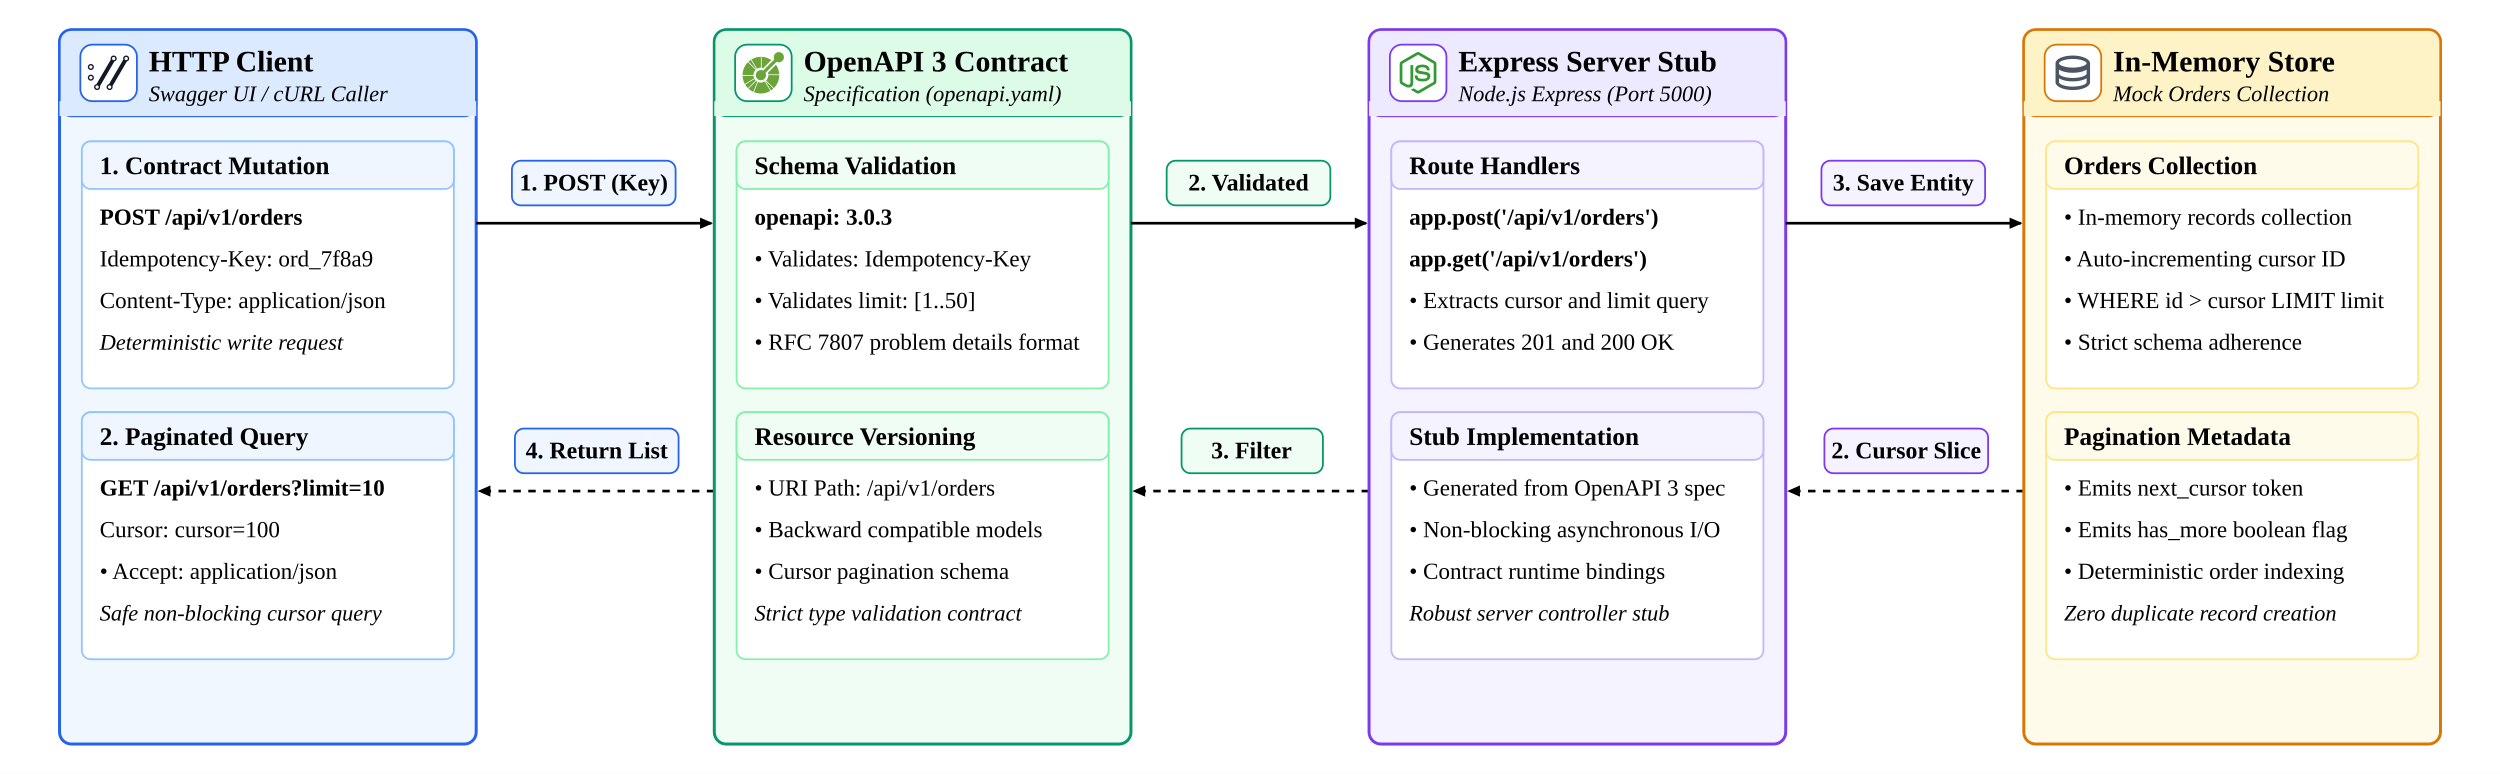
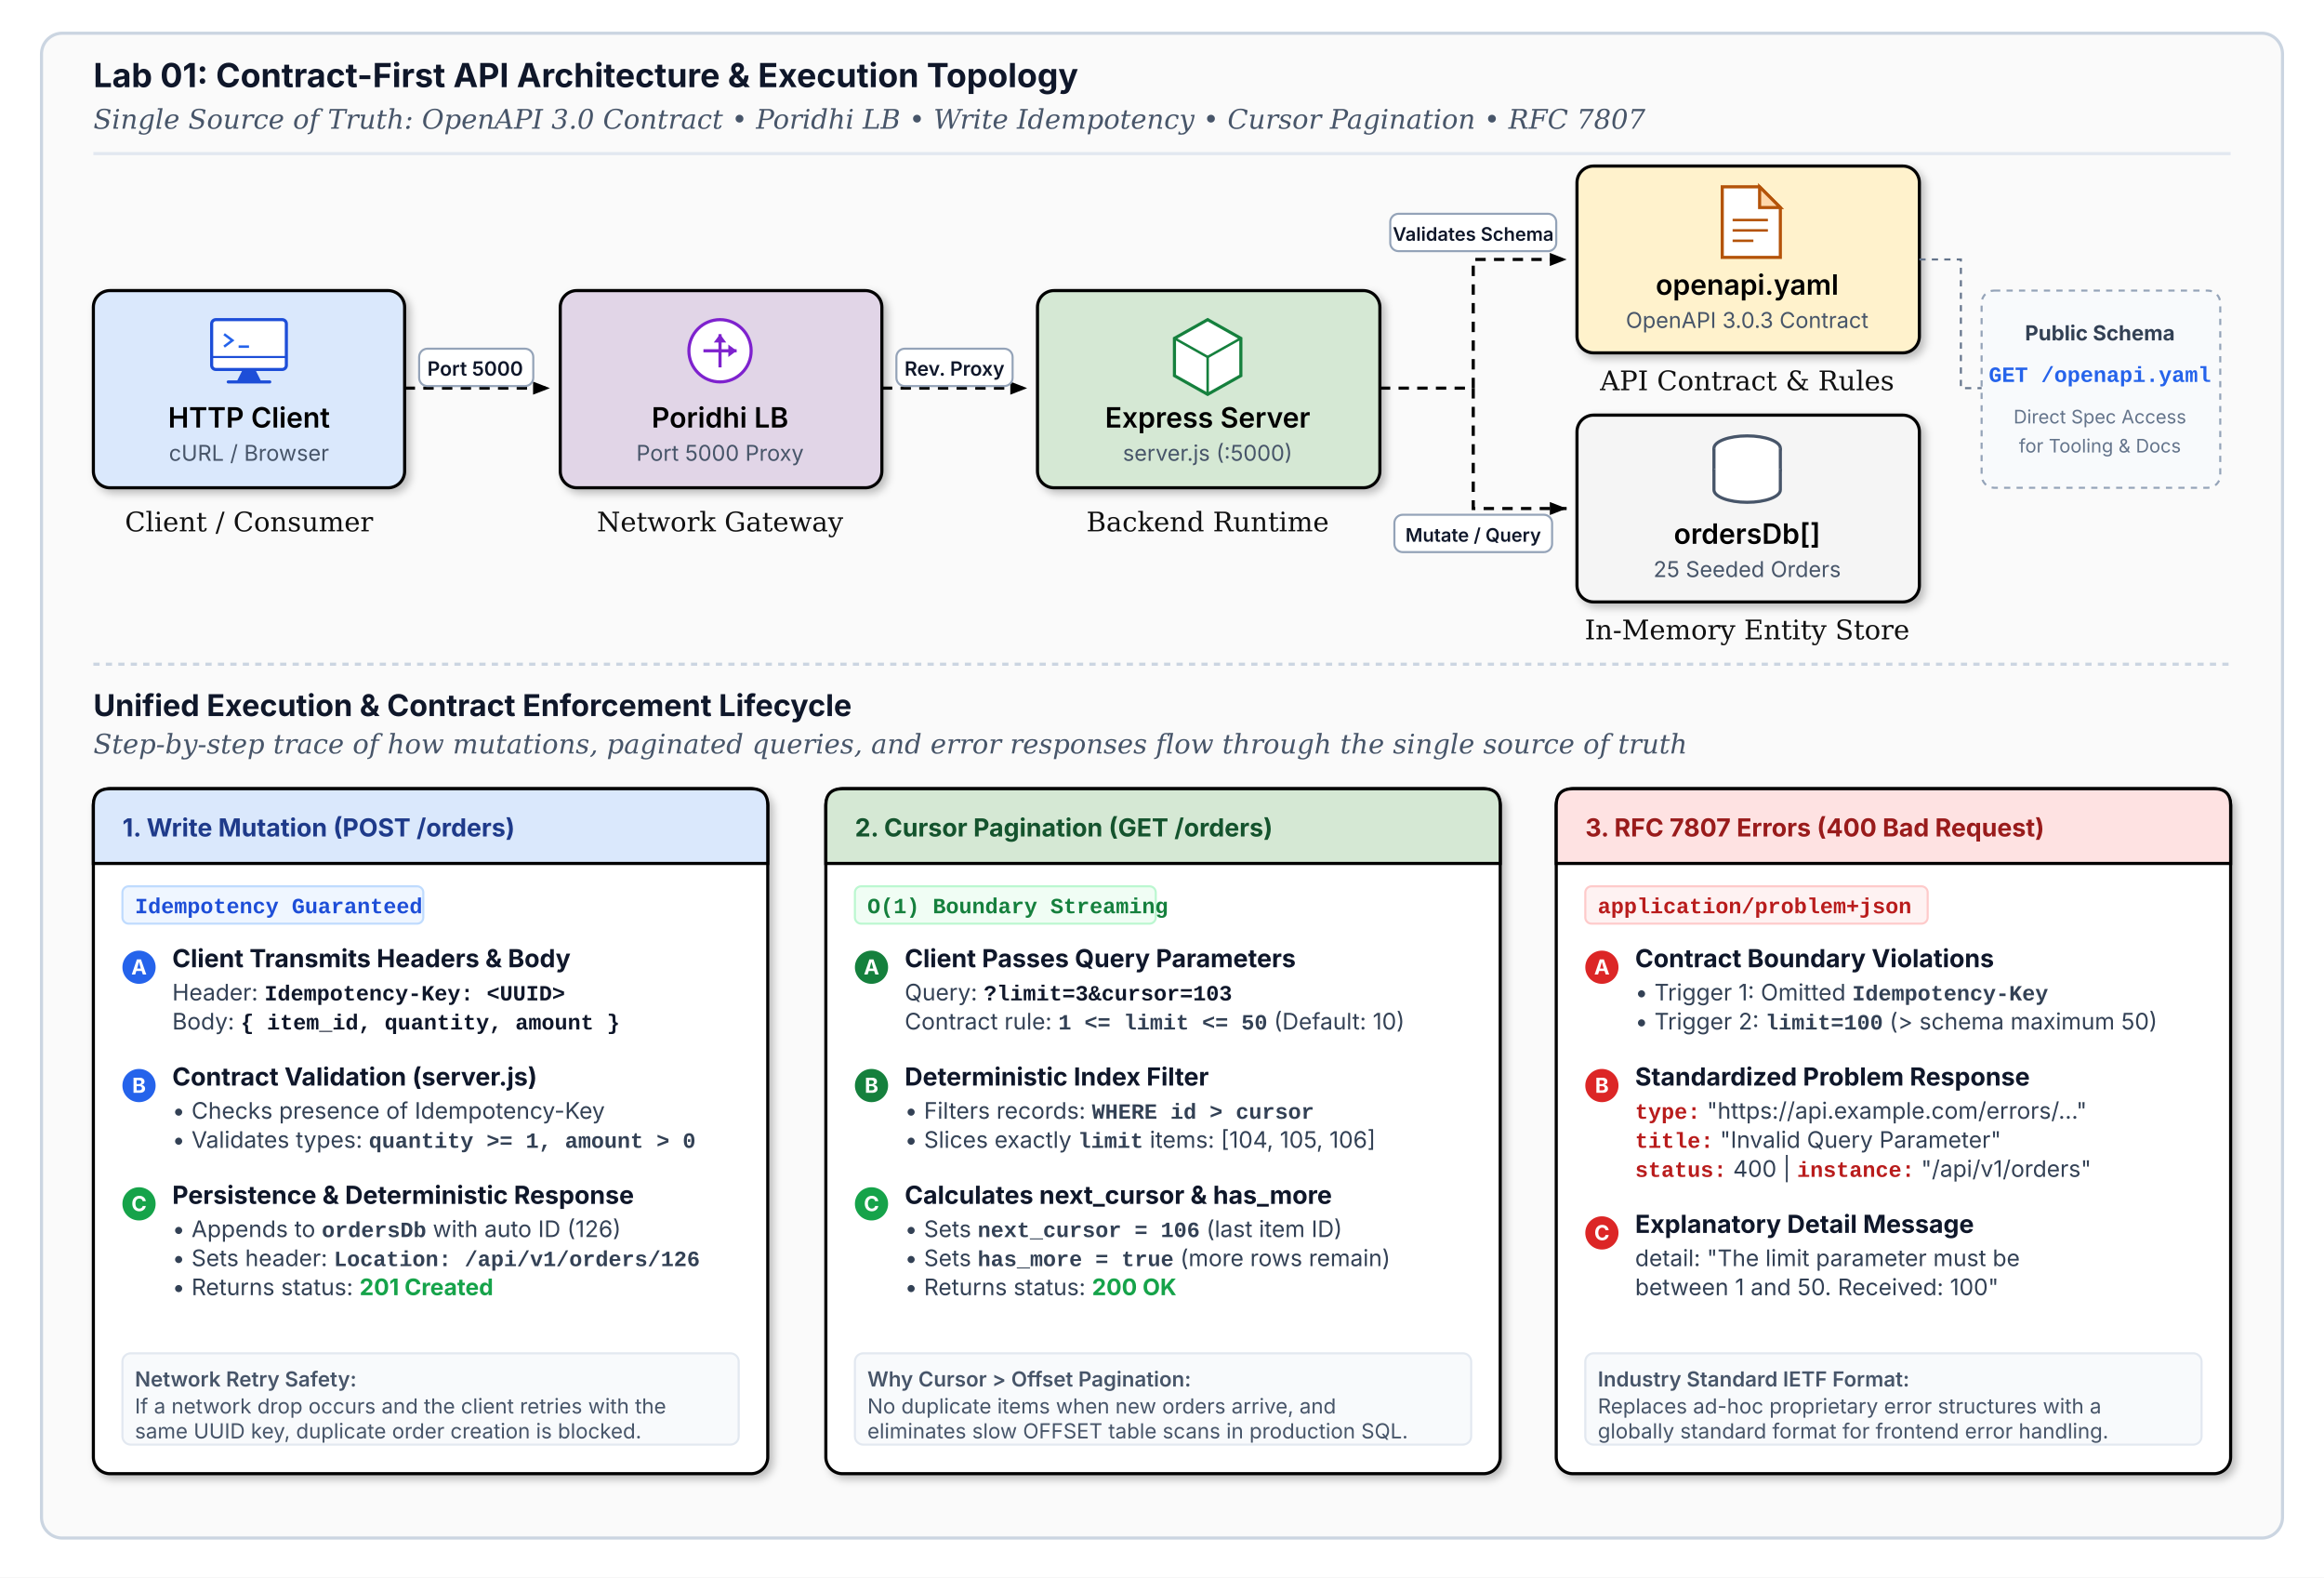
- <svg xmlns="http://www.w3.org/2000/svg" viewBox="0 0 1680 520" width="1680" height="520">
+ <svg xmlns="http://www.w3.org/2000/svg" viewBox="0 0 1120 760" width="1120" height="760">
  <defs>
+     <filter id="dropShadow" x="-12%" y="-12%" width="135%" height="145%">
+       <feDropShadow dx="2" dy="2" stdDeviation="2" flood-color="#000000" flood-opacity="0.25" />
+     </filter>
+     <marker id="arrow" viewBox="0 0 10 10" refX="9" refY="5" markerWidth="6" markerHeight="6" orient="auto-start-reverse">
+       <path d="M 0 1.5 L 9 5 L 0 8.5 z" fill="#000000" />
+     </marker>
    <style>
-       text {
-         font-family: "Times New Roman", Times, "Liberation Serif", serif;
+       .card-title {
+         font-family: "Inter", "DejaVu Sans", Arial, sans-serif;
+         font-size: 13.5px;
+         font-weight: 600;
        fill: #000000;
-       }
-       .title-text {
-         font-size: 20px;
-         font-weight: bold;
-         fill: #000000;
-       }
-       .subtitle-text {
-         font-size: 15px;
+         text-anchor: middle;
+       }
+       .card-sub {
+         font-family: "Georgia", "DejaVu Serif", serif;
+         font-size: 13px;
+         fill: #111111;
+         text-anchor: middle;
+       }
+       .sec-title {
+         font-family: "Inter", "DejaVu Sans", Arial, sans-serif;
+         font-size: 14.5px;
+         font-weight: 700;
+         fill: #0f172a;
+       }
+       .flow-title {
+         font-family: "Inter", "DejaVu Sans", Arial, sans-serif;
+         font-size: 12px;
+         font-weight: 700;
+         fill: #0f172a;
+       }
+       .flow-text {
+         font-family: "Inter", "DejaVu Sans", Arial, sans-serif;
+         font-size: 11px;
+         fill: #334155;
+       }
+       .code-badge {
+         font-family: "Courier New", Courier, "DejaVu Sans Mono", monospace;
+         font-size: 10.5px;
+         font-weight: 600;
+       }
+       .note-text {
+         font-family: "Inter", "DejaVu Sans", Arial, sans-serif;
+         font-size: 10px;
+         fill: #475569;
+       }
+       .banner-title {
+         font-family: "Inter", "DejaVu Sans", Arial, sans-serif;
+         font-size: 16px;
+         font-weight: 700;
+         fill: #0f172a;
+       }
+       .banner-sub {
+         font-family: "Georgia", "DejaVu Serif", serif;
+         font-size: 13px;
+         fill: #475569;
        font-style: italic;
-         fill: #000000;
-       }
-       .section-heading {
-         font-size: 17px;
-         font-weight: bold;
-         fill: #000000;
-       }
-       .code-font {
-         font-family: "Times New Roman", Times, "Liberation Serif", serif;
-         font-size: 15.5px;
-         fill: #000000;
-       }
-       .body-text {
-         font-size: 15.5px;
-         fill: #000000;
-       }
-       .arrow-label {
-         font-size: 16px;
-         font-weight: bold;
-         fill: #000000;
-       }
-       .arrow-sub {
-         font-size: 14.5px;
-         font-style: italic;
-         fill: #000000;
-       }
-       .flow-step-title {
-         font-size: 16.5px;
-         font-weight: bold;
-         fill: #000000;
-       }
-       .flow-step-sub {
-         font-size: 14.5px;
-         font-style: italic;
-         fill: #000000;
      }
    </style>
-     <marker id="arr-black" viewBox="0 0 10 10" refX="7" refY="5" markerWidth="6" markerHeight="6" orient="auto-start-reverse">
-       <path d="M 0 1.5 L 8 5 L 0 8.5 z" fill="#000000" />
-     </marker>
  </defs>
  <rect width="100%" height="100%" fill="#ffffff" />
-   <g transform="translate(40, 20)">
-     <rect width="280" height="480" rx="8" fill="#f0f7ff" stroke="#2563eb" stroke-width="2" />
-     <rect width="280" height="58" rx="8" fill="#dbeafe" stroke="#2563eb" stroke-width="1.5" />
-     <rect y="48" width="280" height="10" fill="#dbeafe" />
-     <rect x="14" y="10" width="38" height="38" rx="8" fill="#ffffff" stroke="#2563eb" stroke-width="1.2" />
-     <g transform="translate(19, 15) scale(1.16)">
-       <path d="M.803 14.817c0-.534.433-.967.967-.967.533 0 .967.432.967.967 0 .533-.433.966-.967.966-.533 0-.967-.432-.967-.966m2.736 0c0-.196-.053-.376-.112-.552-.234-.702-.876-1.217-1.657-1.217-.125 0-.234.046-.352.071C.615 13.287 0 13.965 0 14.817c0 .976.792 1.769 1.77 1.769.977 0 1.769-.793 1.769-1.769m-1.769-7.149c.533 0 .967.433.967.967 0 .533-.433.967-.967.967-.534 0-.967-.433-.967-.967 0-.533.432-.967.967-.967m0 2.736c.977 0 1.769-.792 1.769-1.769 0-.196-.053-.376-.112-.552-.234-.702-.877-1.217-1.657-1.217-.125 0-.234.046-.352.072C.615 7.104 0 7.782 0 8.634c0 .977.792 1.769 1.77 1.769m13.221-5.694c-.534 0-.967-.433-.967-.966a.966.966 0 01.967-.967c.533 0 .966.432.966.967 0 .533-.432.966-.966.966m-9.6 16.513c-.533 0-.967-.433-.967-.967 0-.534.433-.967.967-.967a.966.966 0 01.967.967c0 .533-.432.967-.967.967m9.6-19.249c-.978 0-1.77.792-1.77 1.769 0 .208.052.403.119.588L5.039 18.558c-.803.168-1.418.846-1.418 1.698 0 .977.792 1.769 1.77 1.769.977 0 1.769-.792 1.769-1.769 0-.196-.052-.376-.111-.552l8.343-14.273c.778-.186 1.368-.853 1.368-1.688 0-.977-.793-1.769-1.769-1.769m7.24 2.736c-.534 0-.967-.433-.967-.967a.966.966 0 01.967-.967c.533 0 .967.432.967.967 0 .533-.433.967-.967.967M12.631 21.223c-.534 0-.967-.433-.967-.967a.966.966 0 01.967-.967c.533 0 .966.432.966.967 0 .533-.432.967-.966.967M22.23 1.974c-.977 0-1.769.792-1.769 1.769 0 .208.052.403.119.588l-8.301 14.226c-.802.168-1.417.846-1.417 1.698 0 .977.792 1.769 1.769 1.769.976 0 1.769-.792 1.769-1.769 0-.196-.052-.376-.111-.552l8.343-14.273C23.409 5.245 24 4.578 24 3.743c0-.977-.792-1.769-1.77-1.769" fill="#111827" />
-     </g>
-     <text x="60" y="28" text-anchor="start" class="title-text">HTTP Client</text>
-     <text x="60" y="48" text-anchor="start" class="subtitle-text">Swagger UI / cURL Caller</text>
-     <g transform="translate(15, 75)">
-       <rect width="250" height="166" rx="6" fill="#ffffff" stroke="#93c5fd" stroke-width="1.2" />
-       <rect width="250" height="32" rx="6" fill="#eff6ff" stroke="#93c5fd" stroke-width="1.2" />
-       <text x="12" y="22" class="section-heading">1. Contract Mutation</text>
-       <text x="12" y="56" class="code-font" font-weight="bold">POST /api/v1/orders</text>
-       <text x="12" y="84" class="body-text">Idempotency-Key: ord_7f8a9</text>
-       <text x="12" y="112" class="body-text">Content-Type: application/json</text>
-       <text x="12" y="140" class="subtitle-text">Deterministic write request</text>
-     </g>
-     <g transform="translate(15, 257)">
-       <rect width="250" height="166" rx="6" fill="#ffffff" stroke="#93c5fd" stroke-width="1.2" />
-       <rect width="250" height="32" rx="6" fill="#eff6ff" stroke="#93c5fd" stroke-width="1.2" />
-       <text x="12" y="22" class="section-heading">2. Paginated Query</text>
-       <text x="12" y="56" class="code-font" font-weight="bold">GET /api/v1/orders?limit=10</text>
-       <text x="12" y="84" class="body-text">Cursor: cursor=100</text>
-       <text x="12" y="112" class="body-text">• Accept: application/json</text>
-       <text x="12" y="140" class="subtitle-text">Safe non-blocking cursor query</text>
-     </g>
-   </g>
-   <rect x="344" y="108" width="110" height="30" rx="6" fill="#eff6ff" stroke="#2563eb" stroke-width="1.2" />
-   <text x="399" y="128" text-anchor="middle" class="arrow-label">1. POST (Key)</text>
-   <line x1="320" y1="150" x2="478" y2="150" stroke="#000000" stroke-width="1.8" marker-end="url(#arr-black)" />
-   <rect x="346" y="288" width="110" height="30" rx="6" fill="#eff6ff" stroke="#2563eb" stroke-width="1.2" />
-   <text x="401" y="308" text-anchor="middle" class="arrow-label">4. Return List</text>
-   <line x1="480" y1="330" x2="322" y2="330" stroke="#000000" stroke-width="1.8" stroke-dasharray="5,5" marker-end="url(#arr-black)" />
-   <g transform="translate(480, 20)">
-     <rect width="280" height="480" rx="8" fill="#f0fdf4" stroke="#059669" stroke-width="2" />
-     <rect width="280" height="58" rx="8" fill="#dcfce7" stroke="#059669" stroke-width="1.5" />
-     <rect y="48" width="280" height="10" fill="#dcfce7" />
-     <rect x="14" y="10" width="38" height="38" rx="8" fill="#ffffff" stroke="#059669" stroke-width="1.2" />
-     <g transform="translate(19, 15) scale(1.16)">
-       <path d="M21.039 0a2.959 2.959 0 00-2.65 4.274l-6.447 6.447a2.96 2.96 0 101.335 1.336l6.447-6.447A2.959 2.959 0 1021.04 0zM10.628 2.745c-.072 0-.143.003-.214.004-.072.002-.143.002-.215.005-.447.018-.893.064-1.335.138l-.03.005-.185.033-.105.02a7.718 7.718 0 00-.289.062l-.032.008a10.69 10.69 0 00-2.55.95l-.155.089c-.063.034-.125.07-.187.105-.046.027-.093.051-.14.079H5.19l-.01.005-.036.02v.002l.111.184 3.15 5.23a4.168 4.168 0 01.38-.202 4.294 4.294 0 011.628-.413c.071-.004.143-.008.214-.008zm.428.01v6.333c.325.034.647.103.96.209l4.66-4.66c-.173-.12-.348-.237-.528-.347l-.026-.015c-.056-.035-.112-.067-.168-.1l-.098-.056-.099-.055a12.735 12.735 0 00-.171-.092l-.027-.014a10.628 10.628 0 00-1.425-.617c-.69-.241-1.403-.41-2.128-.505l-.089-.012-.09-.01a6.56 6.56 0 00-.17-.019l-.049-.004-.204-.017a6.44 6.44 0 00-.255-.015c-.031-.003-.062-.003-.093-.004zM4.782 4.498a9.92 9.92 0 00-1.36 1.062l4.461 4.461.018.018c.049-.04.098-.078.149-.116l-.011-.018zm-1.67 1.36c-.05.05-.098.103-.147.154l-.149.155c-.33.357-.63.73-.902 1.118l-.039.056a10.588 10.588 0 00-.216.326 10.6 10.6 0 00-1.65 5.276l-.006.215-.003.214h6.317c0-.072.007-.143.01-.214.005-.072.006-.144.013-.215.081-.822.399-1.625.952-2.3.045-.055.096-.106.144-.16.048-.052.093-.107.144-.158zm16.255 1.464l-4.663 4.663c.106.312.175.634.21.959h6.332l-.004-.094a11.579 11.579 0 00-.032-.456l-.005-.052a13.044 13.044 0 00-.026-.241v-.009l-.033-.24v-.009a10.618 10.618 0 00-.327-1.493l-.003-.01a15.839 15.839 0 00-.07-.228l-.01-.03a14.111 14.111 0 00-.069-.204l-.02-.055a5.65 5.65 0 00-.153-.405 7.84 7.84 0 00-.093-.227 16.67 16.67 0 00-.063-.144l-.037-.081a13.776 13.776 0 00-.08-.171l-.024-.052-.096-.194-.014-.027a11.2 11.2 0 00-.112-.212l-.004-.008a10.615 10.615 0 00-.604-.98zm-4.43 6.05c0 .071-.006.142-.01.214-.003.072-.005.143-.012.214a4.29 4.29 0 01-.952 2.301c-.045.055-.096.107-.144.16-.048.053-.093.108-.144.159l4.467 4.467c.051-.051.099-.104.148-.155.05-.052.1-.103.148-.155.331-.358.633-.733.905-1.122l.032-.046.098-.144.085-.13.04-.063a10.597 10.597 0 001.647-5.272c.003-.071.004-.143.006-.214.001-.071.004-.143.004-.214zM.01 13.8l.004.093.01.179.005.076.017.206.005.046c.007.076.015.153.024.228l.003.022a9.605 9.605 0 00.033.248c.072.505.182 1.005.327 1.497l.002.006c.022.077.047.154.071.23l.004.014.005.014a15.737 15.737 0 00.153.439l.03.08.059.148a7.702 7.702 0 00.093.228l.062.14.038.084.078.169.027.054a10.677 10.677 0 00.225.441l.025.043 5.408-3.258.02-.012a4.314 4.314 0 01-.395-1.414h-.025zm.505 2.846l-.206.058.002.005zm6.425-1.052l-5.415 3.262c.083.139.17.273.259.406l.008.014.004.005.008.014h.001c.007.012.014.022.022.032l.001.002v.001a10.634 10.634 0 00.298.417l.006.008a9.963 9.963 0 00.29.368l.033.04c.043.052.086.103.13.153l.057.065.112.127.064.069.029.031.083.09.035.035c.049.051.098.103.149.153L7.58 16.42a3.86 3.86 0 01-.285-.321 4.422 4.422 0 01-.356-.505zm6.416 1.111c-.05.04-.1.079-.15.116l.011.018 3.257 5.407c.151-.099.3-.2.446-.307.315-.232.62-.484.914-.756l-4.46-4.46zm-5.457.003l-.015.015-4.46 4.46a8.966 8.966 0 00.195.176c.022.02.043.04.065.058l.152.13a10.622 10.622 0 00.215.174l.023.017.191.148.008.005c.268.2.547.389.834.564l.03.018.164.097.101.057a5.458 5.458 0 00.27.148c.008.004.016.01.025.013.162.085.327.164.493.24l.158-.385 2.243-5.448.009-.02a4.328 4.328 0 01-.701-.467zm4.951.353c-.061.037-.124.07-.187.104a4.318 4.318 0 01-3.271.336c-.069-.02-.135-.047-.203-.071-.067-.024-.136-.044-.202-.072l-2.242 5.444-.088.213-.075.183v.001l.017.007a.137.137 0 00.019.007l.005.003c.052.021.106.04.159.06.067.027.133.053.2.077l.102.04c.702.247 1.43.42 2.168.518l.087.012.09.01.172.019a7.173 7.173 0 00.252.022c.023.001.048.001.071.003l.184.011.112.005a7.06 7.06 0 00.358.007h.05a10.667 10.667 0 001.793-.15l.185-.034.105-.02.109-.023.18-.04.032-.008a10.684 10.684 0 002.55-.95c.052-.028.104-.06.156-.089.063-.034.125-.07.187-.105.043-.024.087-.047.13-.073h.001l.002-.002.002-.001.002-.001.007-.004.042-.025-.11-.183-.11-.184zm3.262 5.414l-.042.025.042-.024zm-.05.029zm-.005.004h-.002z" fill="#6ba539" />
-     </g>
-     <text x="60" y="28" text-anchor="start" class="title-text">OpenAPI 3 Contract</text>
-     <text x="60" y="48" text-anchor="start" class="subtitle-text">Specification (openapi.yaml)</text>
-     <g transform="translate(15, 75)">
-       <rect width="250" height="166" rx="6" fill="#ffffff" stroke="#86efac" stroke-width="1.2" />
-       <rect width="250" height="32" rx="6" fill="#f0fdf4" stroke="#86efac" stroke-width="1.2" />
-       <text x="12" y="22" class="section-heading">Schema Validation</text>
-       <text x="12" y="56" class="code-font" font-weight="bold">openapi: 3.0.3</text>
-       <text x="12" y="84" class="body-text">• Validates: Idempotency-Key</text>
-       <text x="12" y="112" class="body-text">• Validates limit: [1..50]</text>
-       <text x="12" y="140" class="body-text">• RFC 7807 problem details format</text>
-     </g>
-     <g transform="translate(15, 257)">
-       <rect width="250" height="166" rx="6" fill="#ffffff" stroke="#86efac" stroke-width="1.2" />
-       <rect width="250" height="32" rx="6" fill="#f0fdf4" stroke="#86efac" stroke-width="1.2" />
-       <text x="12" y="22" class="section-heading">Resource Versioning</text>
-       <text x="12" y="56" class="body-text">• URI Path: /api/v1/orders</text>
-       <text x="12" y="84" class="body-text">• Backward compatible models</text>
-       <text x="12" y="112" class="body-text">• Cursor pagination schema</text>
-       <text x="12" y="140" class="subtitle-text">Strict type validation contract</text>
-     </g>
-   </g>
-   <rect x="784" y="108" width="110" height="30" rx="6" fill="#f0fdf4" stroke="#059669" stroke-width="1.2" />
-   <text x="839" y="128" text-anchor="middle" class="arrow-label">2. Validated</text>
-   <line x1="760" y1="150" x2="918" y2="150" stroke="#000000" stroke-width="1.8" marker-end="url(#arr-black)" />
-   <rect x="794" y="288" width="95" height="30" rx="6" fill="#f0fdf4" stroke="#059669" stroke-width="1.2" />
-   <text x="841" y="308" text-anchor="middle" class="arrow-label">3. Filter</text>
-   <line x1="920" y1="330" x2="762" y2="330" stroke="#000000" stroke-width="1.8" stroke-dasharray="5,5" marker-end="url(#arr-black)" />
-   <g transform="translate(920, 20)">
-     <rect width="280" height="480" rx="8" fill="#f5f3ff" stroke="#7c3aed" stroke-width="2" />
-     <rect width="280" height="58" rx="8" fill="#ede9fe" stroke="#7c3aed" stroke-width="1.5" />
-     <rect y="48" width="280" height="10" fill="#ede9fe" />
-     <rect x="14" y="10" width="38" height="38" rx="8" fill="#ffffff" stroke="#7c3aed" stroke-width="1.2" />
-     <g transform="translate(19, 15) scale(1.16)">
-       <path d="M11.998,24c-0.321,0-0.641-0.084-0.922-0.247l-2.936-1.737c-0.438-0.245-0.224-0.332-0.08-0.383 c0.585-0.203,0.703-0.25,1.328-0.604c0.065-0.037,0.151-0.023,0.218,0.017l2.256,1.339c0.082,0.045,0.197,0.045,0.272,0l8.795-5.076 c0.082-0.047,0.134-0.141,0.134-0.238V6.921c0-0.099-0.053-0.192-0.137-0.242l-8.791-5.072c-0.081-0.047-0.189-0.047-0.271,0 L3.075,6.68C2.99,6.729,2.936,6.825,2.936,6.921v10.15c0,0.097,0.054,0.189,0.139,0.235l2.409,1.392 c1.307,0.654,2.108-0.116,2.108-0.89V7.787c0-0.142,0.114-0.253,0.256-0.253h1.115c0.139,0,0.255,0.112,0.255,0.253v10.021 c0,1.745-0.95,2.745-2.604,2.745c-0.508,0-0.909,0-2.026-0.551L2.28,18.675c-0.57-0.329-0.922-0.945-0.922-1.604V6.921 c0-0.659,0.353-1.275,0.922-1.603l8.795-5.082c0.557-0.315,1.296-0.315,1.848,0l8.794,5.082c0.57,0.329,0.924,0.944,0.924,1.603 v10.15c0,0.659-0.354,1.273-0.924,1.604l-8.794,5.078C12.643,23.916,12.324,24,11.998,24z M19.099,13.993 c0-1.9-1.284-2.406-3.987-2.763c-2.731-0.361-3.009-0.548-3.009-1.187c0-0.528,0.235-1.233,2.258-1.233 c1.807,0,2.473,0.389,2.747,1.607c0.024,0.115,0.129,0.199,0.247,0.199h1.141c0.071,0,0.138-0.031,0.186-0.081 c0.048-0.054,0.074-0.123,0.067-0.196c-0.177-2.098-1.571-3.076-4.388-3.076c-2.508,0-4.004,1.058-4.004,2.833 c0,1.925,1.488,2.457,3.895,2.695c2.88,0.282,3.103,0.703,3.103,1.269c0,0.983-0.789,1.402-2.642,1.402 c-2.327,0-2.839-0.584-3.011-1.742c-0.02-0.124-0.126-0.215-0.253-0.215h-1.137c-0.141,0-0.254,0.112-0.254,0.253 c0,1.482,0.806,3.248,4.655,3.248C17.501,17.007,19.099,15.91,19.099,13.993z" fill="#339933" />
-     </g>
-     <text x="60" y="28" text-anchor="start" class="title-text">Express Server Stub</text>
-     <text x="60" y="48" text-anchor="start" class="subtitle-text">Node.js Express (Port 5000)</text>
-     <g transform="translate(15, 75)">
-       <rect width="250" height="166" rx="6" fill="#ffffff" stroke="#c4b5fd" stroke-width="1.2" />
-       <rect width="250" height="32" rx="6" fill="#f5f3ff" stroke="#c4b5fd" stroke-width="1.2" />
-       <text x="12" y="22" class="section-heading">Route Handlers</text>
-       <text x="12" y="56" class="code-font" font-weight="bold">app.post('/api/v1/orders')</text>
-       <text x="12" y="84" class="code-font" font-weight="bold">app.get('/api/v1/orders')</text>
-       <text x="12" y="112" class="body-text">• Extracts cursor and limit query</text>
-       <text x="12" y="140" class="body-text">• Generates 201 and 200 OK</text>
-     </g>
-     <g transform="translate(15, 257)">
-       <rect width="250" height="166" rx="6" fill="#ffffff" stroke="#c4b5fd" stroke-width="1.2" />
-       <rect width="250" height="32" rx="6" fill="#f5f3ff" stroke="#c4b5fd" stroke-width="1.2" />
-       <text x="12" y="22" class="section-heading">Stub Implementation</text>
-       <text x="12" y="56" class="body-text">• Generated from OpenAPI 3 spec</text>
-       <text x="12" y="84" class="body-text">• Non-blocking asynchronous I/O</text>
-       <text x="12" y="112" class="body-text">• Contract runtime bindings</text>
-       <text x="12" y="140" class="subtitle-text">Robust server controller stub</text>
-     </g>
-   </g>
-   <rect x="1224" y="108" width="110" height="30" rx="6" fill="#f5f3ff" stroke="#7c3aed" stroke-width="1.2" />
-   <text x="1279" y="128" text-anchor="middle" class="arrow-label">3. Save Entity</text>
-   <line x1="1200" y1="150" x2="1358" y2="150" stroke="#000000" stroke-width="1.8" marker-end="url(#arr-black)" />
-   <rect x="1226" y="288" width="110" height="30" rx="6" fill="#f5f3ff" stroke="#7c3aed" stroke-width="1.2" />
-   <text x="1281" y="308" text-anchor="middle" class="arrow-label">2. Cursor Slice</text>
-   <line x1="1360" y1="330" x2="1202" y2="330" stroke="#000000" stroke-width="1.8" stroke-dasharray="5,5" marker-end="url(#arr-black)" />
-   <g transform="translate(1360, 20)">
-     <rect width="280" height="480" rx="8" fill="#fffbeb" stroke="#d97706" stroke-width="2" />
-     <rect width="280" height="58" rx="8" fill="#fef3c7" stroke="#d97706" stroke-width="1.5" />
-     <rect y="48" width="280" height="10" fill="#fef3c7" />
-     <rect x="14" y="10" width="38" height="38" rx="8" fill="#ffffff" stroke="#d97706" stroke-width="1.2" />
-     <g transform="translate(19, 15) scale(1.16)">
-       <path d="M12 2C6.48 2 2 4.01 2 6.5v11C2 19.99 6.48 22 12 22s10-2.01 10-4.5v-11C22 4.01 17.52 2 12 2zm0 2c4.42 0 8 1.34 8 2.5S16.42 9 12 9 4 7.66 4 6.5 7.58 4 12 4zm8 13.5c0 1.16-3.58 2.5-8 2.5s-8-1.34-8-2.5v-2.32c1.88 1.18 4.79 1.82 8 1.82s6.12-.64 8-1.82v2.32zm0-5c0 1.16-3.58 2.5-8 2.5s-8-1.34-8-2.5v-2.32c1.88 1.18 4.79 1.82 8 1.82s6.12-.64 8-1.82v2.32z" fill="#4b5563" />
-     </g>
-     <text x="60" y="28" text-anchor="start" class="title-text">In-Memory Store</text>
-     <text x="60" y="48" text-anchor="start" class="subtitle-text">Mock Orders Collection</text>
-     <g transform="translate(15, 75)">
-       <rect width="250" height="166" rx="6" fill="#ffffff" stroke="#fde68a" stroke-width="1.2" />
-       <rect width="250" height="32" rx="6" fill="#fffbeb" stroke="#fde68a" stroke-width="1.2" />
-       <text x="12" y="22" class="section-heading">Orders Collection</text>
-       <text x="12" y="56" class="body-text">• In-memory records collection</text>
-       <text x="12" y="84" class="body-text">• Auto-incrementing cursor ID</text>
-       <text x="12" y="112" class="body-text">• WHERE id &gt; cursor LIMIT limit</text>
-       <text x="12" y="140" class="body-text">• Strict schema adherence</text>
-     </g>
-     <g transform="translate(15, 257)">
-       <rect width="250" height="166" rx="6" fill="#ffffff" stroke="#fde68a" stroke-width="1.2" />
-       <rect width="250" height="32" rx="6" fill="#fffbeb" stroke="#fde68a" stroke-width="1.2" />
-       <text x="12" y="22" class="section-heading">Pagination Metadata</text>
-       <text x="12" y="56" class="body-text">• Emits next_cursor token</text>
-       <text x="12" y="84" class="body-text">• Emits has_more boolean flag</text>
-       <text x="12" y="112" class="body-text">• Deterministic order indexing</text>
-       <text x="12" y="140" class="subtitle-text">Zero duplicate record creation</text>
-     </g>
+   <rect x="20" y="16" width="1080" height="725" rx="10" fill="#fafafa" stroke="#cbd5e1" stroke-width="1.5" />
+   <g transform="translate(45, 42)">
+     <text x="0" y="0" class="banner-title">Lab 01: Contract-First API Architecture &amp; Execution Topology</text>
+     <text x="0" y="20" class="banner-sub">Single Source of Truth: OpenAPI 3.0 Contract • Poridhi LB • Write Idempotency • Cursor Pagination • RFC 7807</text>
+   </g>
+   <line x1="45" y1="74" x2="1075" y2="74" stroke="#e2e8f0" stroke-width="1.5" />
+   <g transform="translate(45, 140)">
+     <rect x="0" y="0" width="150" height="95" rx="8" fill="#dae8fc" stroke="#000000" stroke-width="1.5" filter="url(#dropShadow)" />
+     <g transform="translate(57, 12)">
+       <rect x="0" y="2" width="36" height="24" rx="2" fill="#ffffff" stroke="#1d4ed8" stroke-width="1.5" />
+       <line x1="0" y1="20" x2="36" y2="20" stroke="#1d4ed8" stroke-width="1" />
+       <polygon points="15,26 21,26 24,32 12,32" fill="#1d4ed8" />
+       <line x1="8" y1="32" x2="28" y2="32" stroke="#1d4ed8" stroke-width="1.5" stroke-linecap="round" />
+       <polyline points="6,9 10,12 6,15" fill="none" stroke="#2563eb" stroke-width="1.2" />
+       <line x1="13" y1="15" x2="18" y2="15" stroke="#2563eb" stroke-width="1.2" />
+     </g>
+     <text x="75" y="66" class="card-title">HTTP Client</text>
+     <text x="75" y="82" font-family="Inter, sans-serif" font-size="10.5px" fill="#475569" text-anchor="middle">cURL / Browser</text>
+     <text x="75" y="116" class="card-sub">Client / Consumer</text>
+   </g>
+   <path d="M 195 187 L 265 187" fill="none" stroke="#000000" stroke-width="1.5" stroke-dasharray="5,4" marker-end="url(#arrow)" />
+   <rect x="202" y="168" width="55" height="18" rx="4" fill="#ffffff" stroke="#94a3b8" stroke-width="1" />
+   <text x="229" y="181" font-family="Inter, sans-serif" font-size="9.5px" font-weight="600" fill="#0f172a" text-anchor="middle">Port 5000</text>
+   <g transform="translate(270, 140)">
+     <rect x="0" y="0" width="155" height="95" rx="8" fill="#e1d5e7" stroke="#000000" stroke-width="1.5" filter="url(#dropShadow)" />
+     <g transform="translate(57, 12)">
+       <circle cx="20" cy="17" r="15" fill="#ffffff" stroke="#7e22ce" stroke-width="1.5" />
+       <line x1="12" y1="17" x2="28" y2="17" stroke="#7e22ce" stroke-width="1.5" />
+       <polygon points="28,17 24,14 24,20" fill="#7e22ce" />
+       <line x1="20" y1="9" x2="20" y2="25" stroke="#7e22ce" stroke-width="1.5" />
+       <polygon points="20,9 17,13 23,13" fill="#7e22ce" />
+     </g>
+     <text x="77" y="66" class="card-title">Poridhi LB</text>
+     <text x="77" y="82" font-family="Inter, sans-serif" font-size="10.5px" fill="#475569" text-anchor="middle">Port 5000 Proxy</text>
+     <text x="77" y="116" class="card-sub">Network Gateway</text>
+   </g>
+   <path d="M 425 187 L 495 187" fill="none" stroke="#000000" stroke-width="1.5" stroke-dasharray="5,4" marker-end="url(#arrow)" />
+   <rect x="432" y="168" width="56" height="18" rx="4" fill="#ffffff" stroke="#94a3b8" stroke-width="1" />
+   <text x="460" y="181" font-family="Inter, sans-serif" font-size="9.5px" font-weight="600" fill="#0f172a" text-anchor="middle">Rev. Proxy</text>
+   <g transform="translate(500, 140)">
+     <rect x="0" y="0" width="165" height="95" rx="8" fill="#d5e8d4" stroke="#000000" stroke-width="1.5" filter="url(#dropShadow)" />
+     <g transform="translate(62, 12)">
+       <polygon points="20,2 36,11 36,29 20,38 4,29 4,11" fill="#ffffff" stroke="#15803d" stroke-width="1.5" />
+       <line x1="20" y1="20" x2="20" y2="38" stroke="#15803d" stroke-width="1.2" />
+       <line x1="20" y1="20" x2="36" y2="11" stroke="#15803d" stroke-width="1.2" />
+       <line x1="20" y1="20" x2="4" y2="11" stroke="#15803d" stroke-width="1.2" />
+     </g>
+     <text x="82" y="66" class="card-title">Express Server</text>
+     <text x="82" y="82" font-family="Inter, sans-serif" font-size="10.5px" fill="#475569" text-anchor="middle">server.js (:5000)</text>
+     <text x="82" y="116" class="card-sub">Backend Runtime</text>
+   </g>
+   <path d="M 665 187 L 710 187" fill="none" stroke="#000000" stroke-width="1.5" stroke-dasharray="5,4" />
+   <path d="M 710 187 L 710 125 L 755 125" fill="none" stroke="#000000" stroke-width="1.5" stroke-dasharray="5,4" marker-end="url(#arrow)" />
+   <rect x="670" y="103" width="80" height="18" rx="4" fill="#ffffff" stroke="#94a3b8" stroke-width="1" />
+   <text x="710" y="116" font-family="Inter, sans-serif" font-size="9px" font-weight="600" fill="#0f172a" text-anchor="middle">Validates Schema</text>
+   <path d="M 710 187 L 710 245 L 755 245" fill="none" stroke="#000000" stroke-width="1.5" stroke-dasharray="5,4" marker-end="url(#arrow)" />
+   <rect x="672" y="248" width="76" height="18" rx="4" fill="#ffffff" stroke="#94a3b8" stroke-width="1" />
+   <text x="710" y="261" font-family="Inter, sans-serif" font-size="9px" font-weight="600" fill="#0f172a" text-anchor="middle">Mutate / Query</text>
+   <g transform="translate(760, 80)">
+     <rect x="0" y="0" width="165" height="90" rx="8" fill="#fff2cc" stroke="#000000" stroke-width="1.5" filter="url(#dropShadow)" />
+     <g transform="translate(65, 8)">
+       <polygon points="5,2 23,2 33,12 33,36 5,36" fill="#ffffff" stroke="#b45309" stroke-width="1.5" />
+       <polygon points="23,2 23,12 33,12" fill="#fed7aa" stroke="#b45309" stroke-width="1.5" />
+       <line x1="10" y1="18" x2="27" y2="18" stroke="#b45309" stroke-width="1.2" />
+       <line x1="10" y1="23" x2="27" y2="23" stroke="#b45309" stroke-width="1.2" />
+       <line x1="10" y1="28" x2="20" y2="28" stroke="#b45309" stroke-width="1.2" />
+     </g>
+     <text x="82" y="62" class="card-title">openapi.yaml</text>
+     <text x="82" y="78" font-family="Inter, sans-serif" font-size="10.5px" fill="#475569" text-anchor="middle">OpenAPI 3.0.3 Contract</text>
+     <text x="82" y="108" class="card-sub">API Contract &amp; Rules</text>
+   </g>
+   <g transform="translate(760, 200)">
+     <rect x="0" y="0" width="165" height="90" rx="8" fill="#f5f5f5" stroke="#000000" stroke-width="1.5" filter="url(#dropShadow)" />
+     <g transform="translate(64, 8)">
+       <ellipse cx="18" cy="8" rx="16" ry="6" fill="#ffffff" stroke="#475569" stroke-width="1.5" />
+       <path d="M 2 8 L 2 18 A 16 6 0 0 0 34 18 L 34 8" fill="#ffffff" stroke="#475569" stroke-width="1.5" />
+       <path d="M 2 18 L 2 28 A 16 6 0 0 0 34 28 L 34 18" fill="#ffffff" stroke="#475569" stroke-width="1.5" />
+     </g>
+     <text x="82" y="62" class="card-title">ordersDb[]</text>
+     <text x="82" y="78" font-family="Inter, sans-serif" font-size="10.5px" fill="#475569" text-anchor="middle">25 Seeded Orders</text>
+     <text x="82" y="108" class="card-sub">In-Memory Entity Store</text>
+   </g>
+   <g transform="translate(955, 140)">
+     <rect x="0" y="0" width="115" height="95" rx="6" fill="#f8fafc" stroke="#94a3b8" stroke-width="1" stroke-dasharray="3,3" />
+     <text x="57" y="24" font-family="Inter, sans-serif" font-size="10px" font-weight="700" fill="#334155" text-anchor="middle">Public Schema</text>
+     <text x="57" y="44" class="code-badge" fill="#2563eb" text-anchor="middle">GET /openapi.yaml</text>
+     <text x="57" y="64" font-family="Inter, sans-serif" font-size="9px" fill="#64748b" text-anchor="middle">Direct Spec Access</text>
+     <text x="57" y="78" font-family="Inter, sans-serif" font-size="9px" fill="#64748b" text-anchor="middle">for Tooling &amp; Docs</text>
+   </g>
+   <path d="M 925 125 L 945 125 L 945 187 L 955 187" fill="none" stroke="#64748b" stroke-width="1" stroke-dasharray="3,3" />
+   <line x1="45" y1="320" x2="1075" y2="320" stroke="#cbd5e1" stroke-width="1.5" stroke-dasharray="3,3" />
+   <g transform="translate(45, 345)">
+     <text x="0" y="0" class="sec-title">Unified Execution &amp; Contract Enforcement Lifecycle</text>
+     <text x="0" y="18" class="banner-sub">Step-by-step trace of how mutations, paginated queries, and error responses flow through the single source of truth</text>
+   </g>
+   <g transform="translate(45, 380)">
+     <rect x="0" y="0" width="325" height="330" rx="8" fill="#ffffff" stroke="#000000" stroke-width="1.5" filter="url(#dropShadow)" />
+     <path d="M 0 8 Q 0 0 8 0 L 317 0 Q 325 0 325 8 L 325 36 L 0 36 Z" fill="#dae8fc" stroke="#000000" stroke-width="1.5" />
+     <text x="14" y="23" font-family="Inter, sans-serif" font-size="12px" font-weight="700" fill="#1e3a8a">1. Write Mutation (POST /orders)</text>
+     <rect x="14" y="47" width="145" height="18" rx="3" fill="#eff6ff" stroke="#bfdbfe" stroke-width="1" />
+     <text x="20" y="60" class="code-badge" fill="#1d4ed8">Idempotency Guaranteed</text>
+     <g transform="translate(14, 78)">
+       <circle cx="8" cy="8" r="8" fill="#2563eb" />
+       <text x="8" y="11.5" font-family="Inter, sans-serif" font-size="10px" font-weight="700" fill="#ffffff" text-anchor="middle">A</text>
+       <text x="24" y="8" class="flow-title">Client Transmits Headers &amp; Body</text>
+       <text x="24" y="24" class="flow-text">Header: <tspan class="code-badge" fill="#0f172a">Idempotency-Key: &lt;UUID&gt;</tspan>
+       </text>
+       <text x="24" y="38" class="flow-text">Body: <tspan class="code-badge" fill="#0f172a">{ item_id, quantity, amount }</tspan>
+       </text>
+     </g>
+     <g transform="translate(14, 135)">
+       <circle cx="8" cy="8" r="8" fill="#2563eb" />
+       <text x="8" y="11.5" font-family="Inter, sans-serif" font-size="10px" font-weight="700" fill="#ffffff" text-anchor="middle">B</text>
+       <text x="24" y="8" class="flow-title">Contract Validation (server.js)</text>
+       <text x="24" y="24" class="flow-text">• Checks presence of Idempotency-Key</text>
+       <text x="24" y="38" class="flow-text">• Validates types: <tspan class="code-badge">quantity &gt;= 1, amount &gt; 0</tspan>
+       </text>
+     </g>
+     <g transform="translate(14, 192)">
+       <circle cx="8" cy="8" r="8" fill="#16a34a" />
+       <text x="8" y="11.5" font-family="Inter, sans-serif" font-size="10px" font-weight="700" fill="#ffffff" text-anchor="middle">C</text>
+       <text x="24" y="8" class="flow-title" fill="#15803d">Persistence &amp; Deterministic Response</text>
+       <text x="24" y="24" class="flow-text">• Appends to <tspan class="code-badge">ordersDb</tspan> with auto ID (126)</text>
+       <text x="24" y="38" class="flow-text">• Sets header: <tspan class="code-badge">Location: /api/v1/orders/126</tspan>
+       </text>
+       <text x="24" y="52" class="flow-text">• Returns status: <tspan font-weight="700" fill="#16a34a">201 Created</tspan>
+       </text>
+     </g>
+     <rect x="14" y="272" width="297" height="44" rx="4" fill="#f8fafc" stroke="#e2e8f0" stroke-width="1" />
+     <text x="20" y="288" class="note-text" font-weight="600" fill="#334155">Network Retry Safety:</text>
+     <text x="20" y="301" class="note-text">If a network drop occurs and the client retries with the</text>
+     <text x="20" y="313" class="note-text">same UUID key, duplicate order creation is blocked.</text>
+   </g>
+   <g transform="translate(398, 380)">
+     <rect x="0" y="0" width="325" height="330" rx="8" fill="#ffffff" stroke="#000000" stroke-width="1.5" filter="url(#dropShadow)" />
+     <path d="M 0 8 Q 0 0 8 0 L 317 0 Q 325 0 325 8 L 325 36 L 0 36 Z" fill="#d5e8d4" stroke="#000000" stroke-width="1.5" />
+     <text x="14" y="23" font-family="Inter, sans-serif" font-size="12px" font-weight="700" fill="#14532d">2. Cursor Pagination (GET /orders)</text>
+     <rect x="14" y="47" width="145" height="18" rx="3" fill="#f0fdf4" stroke="#bbf7d0" stroke-width="1" />
+     <text x="20" y="60" class="code-badge" fill="#15803d">O(1) Boundary Streaming</text>
+     <g transform="translate(14, 78)">
+       <circle cx="8" cy="8" r="8" fill="#15803d" />
+       <text x="8" y="11.5" font-family="Inter, sans-serif" font-size="10px" font-weight="700" fill="#ffffff" text-anchor="middle">A</text>
+       <text x="24" y="8" class="flow-title">Client Passes Query Parameters</text>
+       <text x="24" y="24" class="flow-text">Query: <tspan class="code-badge" fill="#0f172a">?limit=3&amp;cursor=103</tspan>
+       </text>
+       <text x="24" y="38" class="flow-text">Contract rule: <tspan class="code-badge">1 &lt;= limit &lt;= 50</tspan> (Default: 10)</text>
+     </g>
+     <g transform="translate(14, 135)">
+       <circle cx="8" cy="8" r="8" fill="#15803d" />
+       <text x="8" y="11.5" font-family="Inter, sans-serif" font-size="10px" font-weight="700" fill="#ffffff" text-anchor="middle">B</text>
+       <text x="24" y="8" class="flow-title">Deterministic Index Filter</text>
+       <text x="24" y="24" class="flow-text">• Filters records: <tspan class="code-badge">WHERE id &gt; cursor</tspan>
+       </text>
+       <text x="24" y="38" class="flow-text">• Slices exactly <tspan class="code-badge">limit</tspan> items: [104, 105, 106]</text>
+     </g>
+     <g transform="translate(14, 192)">
+       <circle cx="8" cy="8" r="8" fill="#16a34a" />
+       <text x="8" y="11.5" font-family="Inter, sans-serif" font-size="10px" font-weight="700" fill="#ffffff" text-anchor="middle">C</text>
+       <text x="24" y="8" class="flow-title" fill="#15803d">Calculates next_cursor &amp; has_more</text>
+       <text x="24" y="24" class="flow-text">• Sets <tspan class="code-badge">next_cursor = 106</tspan> (last item ID)</text>
+       <text x="24" y="38" class="flow-text">• Sets <tspan class="code-badge">has_more = true</tspan> (more rows remain)</text>
+       <text x="24" y="52" class="flow-text">• Returns status: <tspan font-weight="700" fill="#16a34a">200 OK</tspan>
+       </text>
+     </g>
+     <rect x="14" y="272" width="297" height="44" rx="4" fill="#f8fafc" stroke="#e2e8f0" stroke-width="1" />
+     <text x="20" y="288" class="note-text" font-weight="600" fill="#334155">Why Cursor &gt; Offset Pagination:</text>
+     <text x="20" y="301" class="note-text">No duplicate items when new orders arrive, and</text>
+     <text x="20" y="313" class="note-text">eliminates slow OFFSET table scans in production SQL.</text>
+   </g>
+   <g transform="translate(750, 380)">
+     <rect x="0" y="0" width="325" height="330" rx="8" fill="#ffffff" stroke="#000000" stroke-width="1.5" filter="url(#dropShadow)" />
+     <path d="M 0 8 Q 0 0 8 0 L 317 0 Q 325 0 325 8 L 325 36 L 0 36 Z" fill="#fee2e2" stroke="#000000" stroke-width="1.5" />
+     <text x="14" y="23" font-family="Inter, sans-serif" font-size="12px" font-weight="700" fill="#991b1b">3. RFC 7807 Errors (400 Bad Request)</text>
+     <rect x="14" y="47" width="165" height="18" rx="3" fill="#fef2f2" stroke="#fecaca" stroke-width="1" />
+     <text x="20" y="60" class="code-badge" fill="#b91c1c">application/problem+json</text>
+     <g transform="translate(14, 78)">
+       <circle cx="8" cy="8" r="8" fill="#dc2626" />
+       <text x="8" y="11.5" font-family="Inter, sans-serif" font-size="10px" font-weight="700" fill="#ffffff" text-anchor="middle">A</text>
+       <text x="24" y="8" class="flow-title">Contract Boundary Violations</text>
+       <text x="24" y="24" class="flow-text">• Trigger 1: Omitted <tspan class="code-badge">Idempotency-Key</tspan>
+       </text>
+       <text x="24" y="38" class="flow-text">• Trigger 2: <tspan class="code-badge">limit=100</tspan> (&gt; schema maximum 50)</text>
+     </g>
+     <g transform="translate(14, 135)">
+       <circle cx="8" cy="8" r="8" fill="#dc2626" />
+       <text x="8" y="11.5" font-family="Inter, sans-serif" font-size="10px" font-weight="700" fill="#ffffff" text-anchor="middle">B</text>
+       <text x="24" y="8" class="flow-title">Standardized Problem Response</text>
+       <text x="24" y="24" class="flow-text">
+         <tspan class="code-badge" fill="#b91c1c">type:</tspan> "https://api.example.com/errors/..."</text>
+       <text x="24" y="38" class="flow-text">
+         <tspan class="code-badge" fill="#b91c1c">title:</tspan> "Invalid Query Parameter"</text>
+       <text x="24" y="52" class="flow-text">
+         <tspan class="code-badge" fill="#b91c1c">status:</tspan> 400 | <tspan class="code-badge" fill="#b91c1c">instance:</tspan> "/api/v1/orders"</text>
+     </g>
+     <g transform="translate(14, 206)">
+       <circle cx="8" cy="8" r="8" fill="#dc2626" />
+       <text x="8" y="11.5" font-family="Inter, sans-serif" font-size="10px" font-weight="700" fill="#ffffff" text-anchor="middle">C</text>
+       <text x="24" y="8" class="flow-title">Explanatory Detail Message</text>
+       <text x="24" y="24" class="flow-text">detail: "The limit parameter must be</text>
+       <text x="24" y="38" class="flow-text">between 1 and 50. Received: 100"</text>
+     </g>
+     <rect x="14" y="272" width="297" height="44" rx="4" fill="#f8fafc" stroke="#e2e8f0" stroke-width="1" />
+     <text x="20" y="288" class="note-text" font-weight="600" fill="#334155">Industry Standard IETF Format:</text>
+     <text x="20" y="301" class="note-text">Replaces ad-hoc proprietary error structures with a</text>
+     <text x="20" y="313" class="note-text">globally standard format for frontend error handling.</text>
  </g>
</svg>
